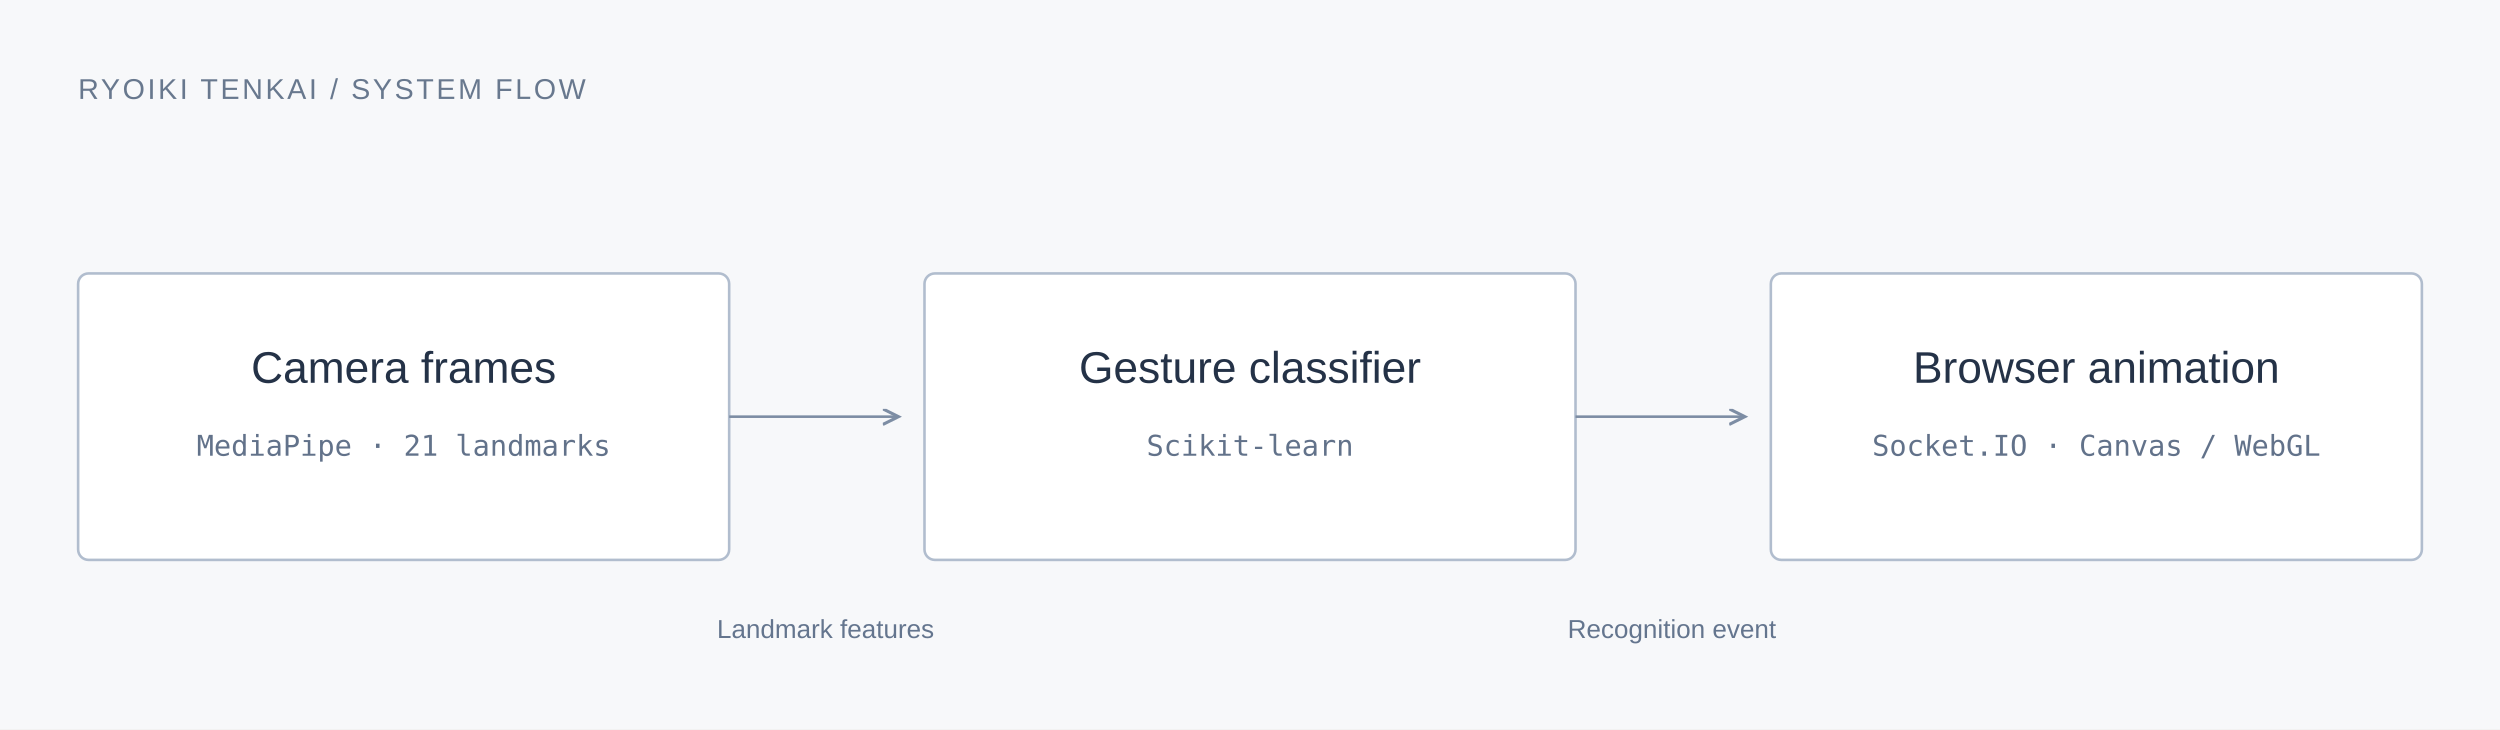
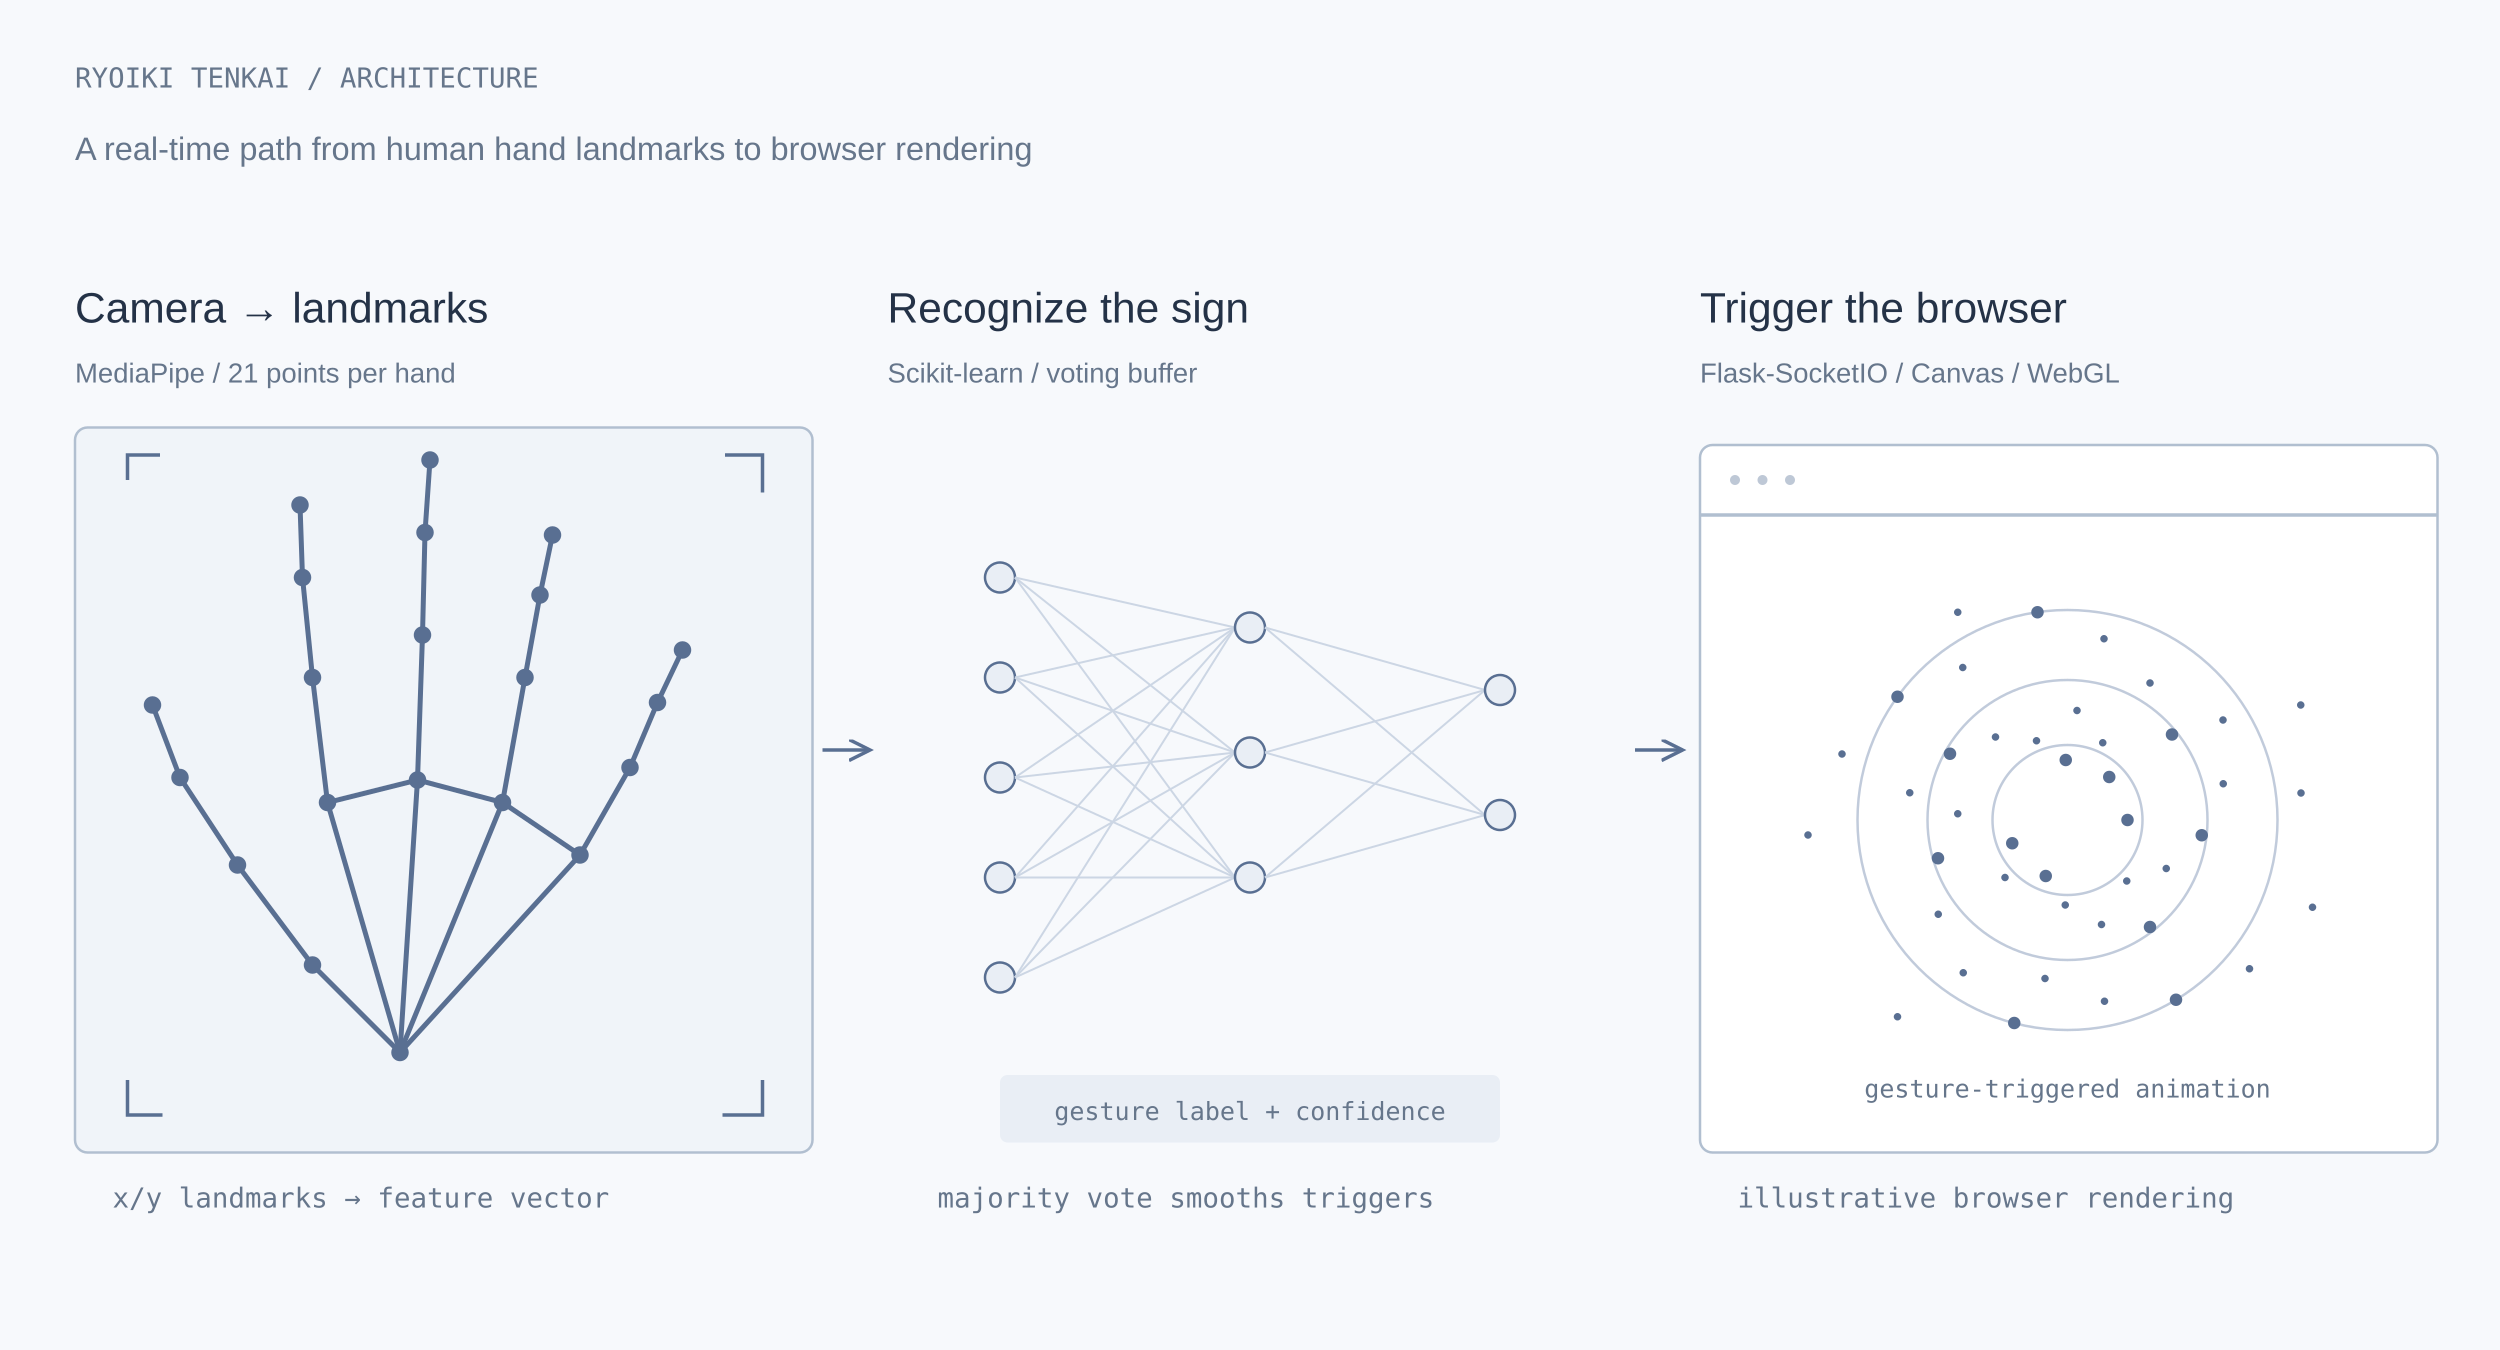
- <svg xmlns="http://www.w3.org/2000/svg" viewBox="0 0 960 280" role="img">
+ <svg xmlns="http://www.w3.org/2000/svg" viewBox="0 0 1000 540" role="img">
  <defs>
    <marker id="arrow" markerWidth="8" markerHeight="8" refX="6" refY="3" orient="auto">
-       <path d="M0 0L6 3L0 6" fill="none" stroke="#7d8da4" stroke-width="1.2" />
+       <path d="M0 0L6 3L0 6" fill="none" stroke="#596f92" />
    </marker>
  </defs>
-   <rect width="960" height="280" fill="#f7f8fa" />
+   <rect width="1000" height="540" fill="#f7f9fc" />
  <g font-family="Arial,Helvetica,sans-serif">
-     <text x="30" y="38" font-size="11" letter-spacing="1" fill="#68788e">RYOIKI TENKAI / SYSTEM FLOW</text>
-     <rect x="30" y="105" width="250" height="110" rx="4" fill="#fff" stroke="#b1bdce" />
-     <text x="155.0" y="147" text-anchor="middle" font-size="17" fill="#243247">Camera frames</text>
-     <text x="155.0" y="175" text-anchor="middle" font-size="11" font-family="monospace" fill="#62728a">MediaPipe · 21 landmarks</text>
-     <path d="M280 160H345" stroke="#7d8da4" fill="none" marker-end="url(#arrow)" />
-     <text x="317" y="245" text-anchor="middle" font-size="10" fill="#64758e">Landmark features</text>
-     <rect x="355" y="105" width="250" height="110" rx="4" fill="#fff" stroke="#b1bdce" />
-     <text x="480.0" y="147" text-anchor="middle" font-size="17" fill="#243247">Gesture classifier</text>
-     <text x="480.0" y="175" text-anchor="middle" font-size="11" font-family="monospace" fill="#62728a">Scikit-learn</text>
-     <path d="M605 160H670" stroke="#7d8da4" fill="none" marker-end="url(#arrow)" />
-     <text x="642" y="245" text-anchor="middle" font-size="10" fill="#64758e">Recognition event</text>
-     <rect x="680" y="105" width="250" height="110" rx="4" fill="#fff" stroke="#b1bdce" />
-     <text x="805.0" y="147" text-anchor="middle" font-size="17" fill="#243247">Browser animation</text>
-     <text x="805.0" y="175" text-anchor="middle" font-size="11" font-family="monospace" fill="#62728a">Socket.IO · Canvas / WebGL</text>
+     <text x="30" y="35" font-size="11" fill="#66768b" text-anchor="start" font-family="monospace">RYOIKI TENKAI / ARCHITECTURE</text>
+     <text x="30" y="64" font-size="13" fill="#66768b" text-anchor="start">A real-time path from human hand landmarks to browser rendering</text>
+     <g transform="translate(30 106)">
+       <text x="0" y="23" font-size="17" fill="#243247" text-anchor="start">Camera → landmarks</text>
+       <text x="0" y="47" font-size="11" fill="#66768b" text-anchor="start">MediaPipe / 21 points per hand</text>
+       <rect x="0" y="65" width="295" height="290" rx="5" fill="#f0f4f9" stroke="#b1bfd0" />
+       <polyline points="130,315 95,280 65,240 42,205 31,176" stroke="#596f92" stroke-width="2" fill="none" />
+       <polyline points="130,315 101,215 95,165 91,125 90,96" stroke="#596f92" stroke-width="2" fill="none" />
+       <polyline points="101,215 137,206 171,215 202,236" stroke="#596f92" stroke-width="2" fill="none" />
+       <polyline points="130,315 137,206 139,148 140,107 142,78" stroke="#596f92" stroke-width="2" fill="none" />
+       <polyline points="130,315 171,215 180,165 186,132 191,108" stroke="#596f92" stroke-width="2" fill="none" />
+       <polyline points="130,315 202,236 222,201 233,175 243,154" stroke="#596f92" stroke-width="2" fill="none" />
+       <circle cx="130" cy="315" r="3" fill="#596f92" stroke="#596f92" />
+       <circle cx="95" cy="280" r="3" fill="#596f92" stroke="#596f92" />
+       <circle cx="65" cy="240" r="3" fill="#596f92" stroke="#596f92" />
+       <circle cx="42" cy="205" r="3" fill="#596f92" stroke="#596f92" />
+       <circle cx="31" cy="176" r="3" fill="#596f92" stroke="#596f92" />
+       <circle cx="101" cy="215" r="3" fill="#596f92" stroke="#596f92" />
+       <circle cx="95" cy="165" r="3" fill="#596f92" stroke="#596f92" />
+       <circle cx="91" cy="125" r="3" fill="#596f92" stroke="#596f92" />
+       <circle cx="90" cy="96" r="3" fill="#596f92" stroke="#596f92" />
+       <circle cx="137" cy="206" r="3" fill="#596f92" stroke="#596f92" />
+       <circle cx="139" cy="148" r="3" fill="#596f92" stroke="#596f92" />
+       <circle cx="140" cy="107" r="3" fill="#596f92" stroke="#596f92" />
+       <circle cx="142" cy="78" r="3" fill="#596f92" stroke="#596f92" />
+       <circle cx="171" cy="215" r="3" fill="#596f92" stroke="#596f92" />
+       <circle cx="180" cy="165" r="3" fill="#596f92" stroke="#596f92" />
+       <circle cx="186" cy="132" r="3" fill="#596f92" stroke="#596f92" />
+       <circle cx="191" cy="108" r="3" fill="#596f92" stroke="#596f92" />
+       <circle cx="202" cy="236" r="3" fill="#596f92" stroke="#596f92" />
+       <circle cx="222" cy="201" r="3" fill="#596f92" stroke="#596f92" />
+       <circle cx="233" cy="175" r="3" fill="#596f92" stroke="#596f92" />
+       <circle cx="243" cy="154" r="3" fill="#596f92" stroke="#596f92" />
+       <path d="M21 86V76H34M260 76H275V91M21 326V340H35M259 340H275V326" stroke="#596f92" stroke-width="1.4" fill="none" />
+       <text x="15" y="377" font-size="11" fill="#66768b" text-anchor="start" font-family="monospace">x/y landmarks → feature vector</text>
+     </g>
+     <g transform="translate(355 106)">
+       <text x="0" y="23" font-size="17" fill="#243247" text-anchor="start">Recognize the sign</text>
+       <text x="0" y="47" font-size="11" fill="#66768b" text-anchor="start">Scikit-learn / voting buffer</text>
+       <circle cx="45" cy="125" r="6" fill="#e9eef5" stroke="#596f92" />
+       <circle cx="45" cy="165" r="6" fill="#e9eef5" stroke="#596f92" />
+       <circle cx="45" cy="205" r="6" fill="#e9eef5" stroke="#596f92" />
+       <circle cx="45" cy="245" r="6" fill="#e9eef5" stroke="#596f92" />
+       <circle cx="45" cy="285" r="6" fill="#e9eef5" stroke="#596f92" />
+       <path d="M51 125L139 145" stroke="#ccd6e4" stroke-width="0.8" fill="none" />
+       <path d="M51 125L139 195" stroke="#ccd6e4" stroke-width="0.8" fill="none" />
+       <path d="M51 125L139 245" stroke="#ccd6e4" stroke-width="0.8" fill="none" />
+       <path d="M51 165L139 145" stroke="#ccd6e4" stroke-width="0.8" fill="none" />
+       <path d="M51 165L139 195" stroke="#ccd6e4" stroke-width="0.8" fill="none" />
+       <path d="M51 165L139 245" stroke="#ccd6e4" stroke-width="0.8" fill="none" />
+       <path d="M51 205L139 145" stroke="#ccd6e4" stroke-width="0.8" fill="none" />
+       <path d="M51 205L139 195" stroke="#ccd6e4" stroke-width="0.8" fill="none" />
+       <path d="M51 205L139 245" stroke="#ccd6e4" stroke-width="0.8" fill="none" />
+       <path d="M51 245L139 145" stroke="#ccd6e4" stroke-width="0.8" fill="none" />
+       <path d="M51 245L139 195" stroke="#ccd6e4" stroke-width="0.8" fill="none" />
+       <path d="M51 245L139 245" stroke="#ccd6e4" stroke-width="0.8" fill="none" />
+       <path d="M51 285L139 145" stroke="#ccd6e4" stroke-width="0.8" fill="none" />
+       <path d="M51 285L139 195" stroke="#ccd6e4" stroke-width="0.8" fill="none" />
+       <path d="M51 285L139 245" stroke="#ccd6e4" stroke-width="0.8" fill="none" />
+       <circle cx="145" cy="145" r="6" fill="#e9eef5" stroke="#596f92" />
+       <circle cx="145" cy="195" r="6" fill="#e9eef5" stroke="#596f92" />
+       <circle cx="145" cy="245" r="6" fill="#e9eef5" stroke="#596f92" />
+       <path d="M151 145L239 170" stroke="#ccd6e4" stroke-width="0.8" fill="none" />
+       <path d="M151 145L239 220" stroke="#ccd6e4" stroke-width="0.8" fill="none" />
+       <path d="M151 195L239 170" stroke="#ccd6e4" stroke-width="0.8" fill="none" />
+       <path d="M151 195L239 220" stroke="#ccd6e4" stroke-width="0.8" fill="none" />
+       <path d="M151 245L239 170" stroke="#ccd6e4" stroke-width="0.8" fill="none" />
+       <path d="M151 245L239 220" stroke="#ccd6e4" stroke-width="0.8" fill="none" />
+       <circle cx="245" cy="170" r="6" fill="#e9eef5" stroke="#596f92" />
+       <circle cx="245" cy="220" r="6" fill="#e9eef5" stroke="#596f92" />
+       <rect x="45" y="324" width="200" height="27" rx="3" fill="#e9eef5" stroke="none" />
+       <text x="145.0" y="342" font-size="10" fill="#66768b" text-anchor="middle" font-family="monospace">gesture label + confidence</text>
+       <text x="20" y="377" font-size="11" fill="#66768b" text-anchor="start" font-family="monospace">majority vote smooths triggers</text>
+     </g>
+     <g transform="translate(680 106)">
+       <text x="0" y="23" font-size="17" fill="#243247" text-anchor="start">Trigger the browser</text>
+       <text x="0" y="47" font-size="11" fill="#66768b" text-anchor="start">Flask-SocketIO / Canvas / WebGL</text>
+       <rect x="0" y="72" width="295" height="283" rx="5" fill="#fff" stroke="#b1bfd0" />
+       <path d="M0 100H295" stroke="#b1bfd0" stroke-width="1.4" fill="none" />
+       <circle cx="14" cy="86" r="2" fill="#bec8d6" stroke="none" />
+       <circle cx="25" cy="86" r="2" fill="#bec8d6" stroke="none" />
+       <circle cx="36" cy="86" r="2" fill="#bec8d6" stroke="none" />
+       <circle cx="147" cy="222" r="30" fill="none" stroke="#c1cbdb" />
+       <circle cx="147" cy="222" r="56" fill="none" stroke="#c1cbdb" />
+       <circle cx="147" cy="222" r="84" fill="none" stroke="#c1cbdb" />
+       <circle cx="171.0" cy="222.0" r="2.5" fill="#596f92" stroke="none" />
+       <circle cx="122.0" cy="245.0" r="1.5" fill="#596f92" stroke="none" />
+       <circle cx="150.8" cy="178.2" r="1.5" fill="#596f92" stroke="none" />
+       <circle cx="180.0" cy="264.8" r="2.5" fill="#596f92" stroke="none" />
+       <circle cx="83.9" cy="211.1" r="1.5" fill="#596f92" stroke="none" />
+       <circle cx="209.2" cy="182.0" r="1.5" fill="#596f92" stroke="none" />
+       <circle cx="125.7" cy="303.2" r="2.5" fill="#596f92" stroke="none" />
+       <circle cx="103.1" cy="138.9" r="1.5" fill="#596f92" stroke="none" />
+       <circle cx="245.0" cy="256.9" r="1.5" fill="#596f92" stroke="none" />
+       <circle cx="124.9" cy="231.3" r="2.5" fill="#596f92" stroke="none" />
+       <circle cx="161.1" cy="191.1" r="1.5" fill="#596f92" stroke="none" />
+       <circle cx="160.6" cy="263.8" r="1.5" fill="#596f92" stroke="none" />
+       <circle cx="100.0" cy="195.5" r="2.5" fill="#596f92" stroke="none" />
+       <circle cx="209.3" cy="207.5" r="1.5" fill="#596f92" stroke="none" />
+       <circle cx="105.3" cy="283.1" r="1.5" fill="#596f92" stroke="none" />
+       <circle cx="135.0" cy="138.9" r="2.5" fill="#596f92" stroke="none" />
+       <circle cx="219.8" cy="281.5" r="1.5" fill="#596f92" stroke="none" />
+       <circle cx="43.2" cy="228.0" r="1.5" fill="#596f92" stroke="none" />
+       <circle cx="163.7" cy="204.8" r="2.5" fill="#596f92" stroke="none" />
+       <circle cx="146.1" cy="256.0" r="1.5" fill="#596f92" stroke="none" />
+       <circle cx="118.2" cy="188.8" r="1.5" fill="#596f92" stroke="none" />
+       <circle cx="200.7" cy="228.1" r="2.5" fill="#596f92" stroke="none" />
+       <circle cx="95.3" cy="259.7" r="1.5" fill="#596f92" stroke="none" />
+       <circle cx="161.6" cy="149.5" r="1.5" fill="#596f92" stroke="none" />
+       <circle cx="190.4" cy="293.9" r="2.5" fill="#596f92" stroke="none" />
+       <circle cx="56.8" cy="195.6" r="1.5" fill="#596f92" stroke="none" />
+       <circle cx="240.3" cy="176.0" r="1.5" fill="#596f92" stroke="none" />
+       <circle cx="138.3" cy="244.4" r="2.5" fill="#596f92" stroke="none" />
+       <circle cx="134.6" cy="190.3" r="1.5" fill="#596f92" stroke="none" />
+       <circle cx="186.5" cy="241.4" r="1.5" fill="#596f92" stroke="none" />
+       <circle cx="95.2" cy="237.3" r="2.5" fill="#596f92" stroke="none" />
+       <circle cx="180.0" cy="167.2" r="1.5" fill="#596f92" stroke="none" />
+       <circle cx="161.8" cy="294.5" r="1.5" fill="#596f92" stroke="none" />
+       <circle cx="79.0" cy="172.7" r="2.5" fill="#596f92" stroke="none" />
+       <circle cx="240.4" cy="211.2" r="1.5" fill="#596f92" stroke="none" />
+       <circle cx="79.0" cy="300.7" r="1.5" fill="#596f92" stroke="none" />
+       <circle cx="146.3" cy="198.0" r="2.5" fill="#596f92" stroke="none" />
+       <circle cx="170.7" cy="246.4" r="1.5" fill="#596f92" stroke="none" />
+       <circle cx="103.1" cy="219.5" r="1.5" fill="#596f92" stroke="none" />
+       <circle cx="188.8" cy="187.8" r="2.5" fill="#596f92" stroke="none" />
+       <circle cx="138.0" cy="285.4" r="1.5" fill="#596f92" stroke="none" />
+       <circle cx="105.1" cy="161.0" r="1.5" fill="#596f92" stroke="none" />
+       <text x="147" y="333" font-size="10" fill="#66768b" text-anchor="middle" font-family="monospace">gesture-triggered animation</text>
+       <text x="15" y="377" font-size="11" fill="#66768b" text-anchor="start" font-family="monospace">illustrative browser rendering</text>
+     </g>
+     <path d="M329 300H348" fill="none" stroke="#596f92" stroke-width="1.4" marker-end="url(#arrow)" />
+     <path d="M654 300H673" fill="none" stroke="#596f92" stroke-width="1.4" marker-end="url(#arrow)" />
  </g>
</svg>
